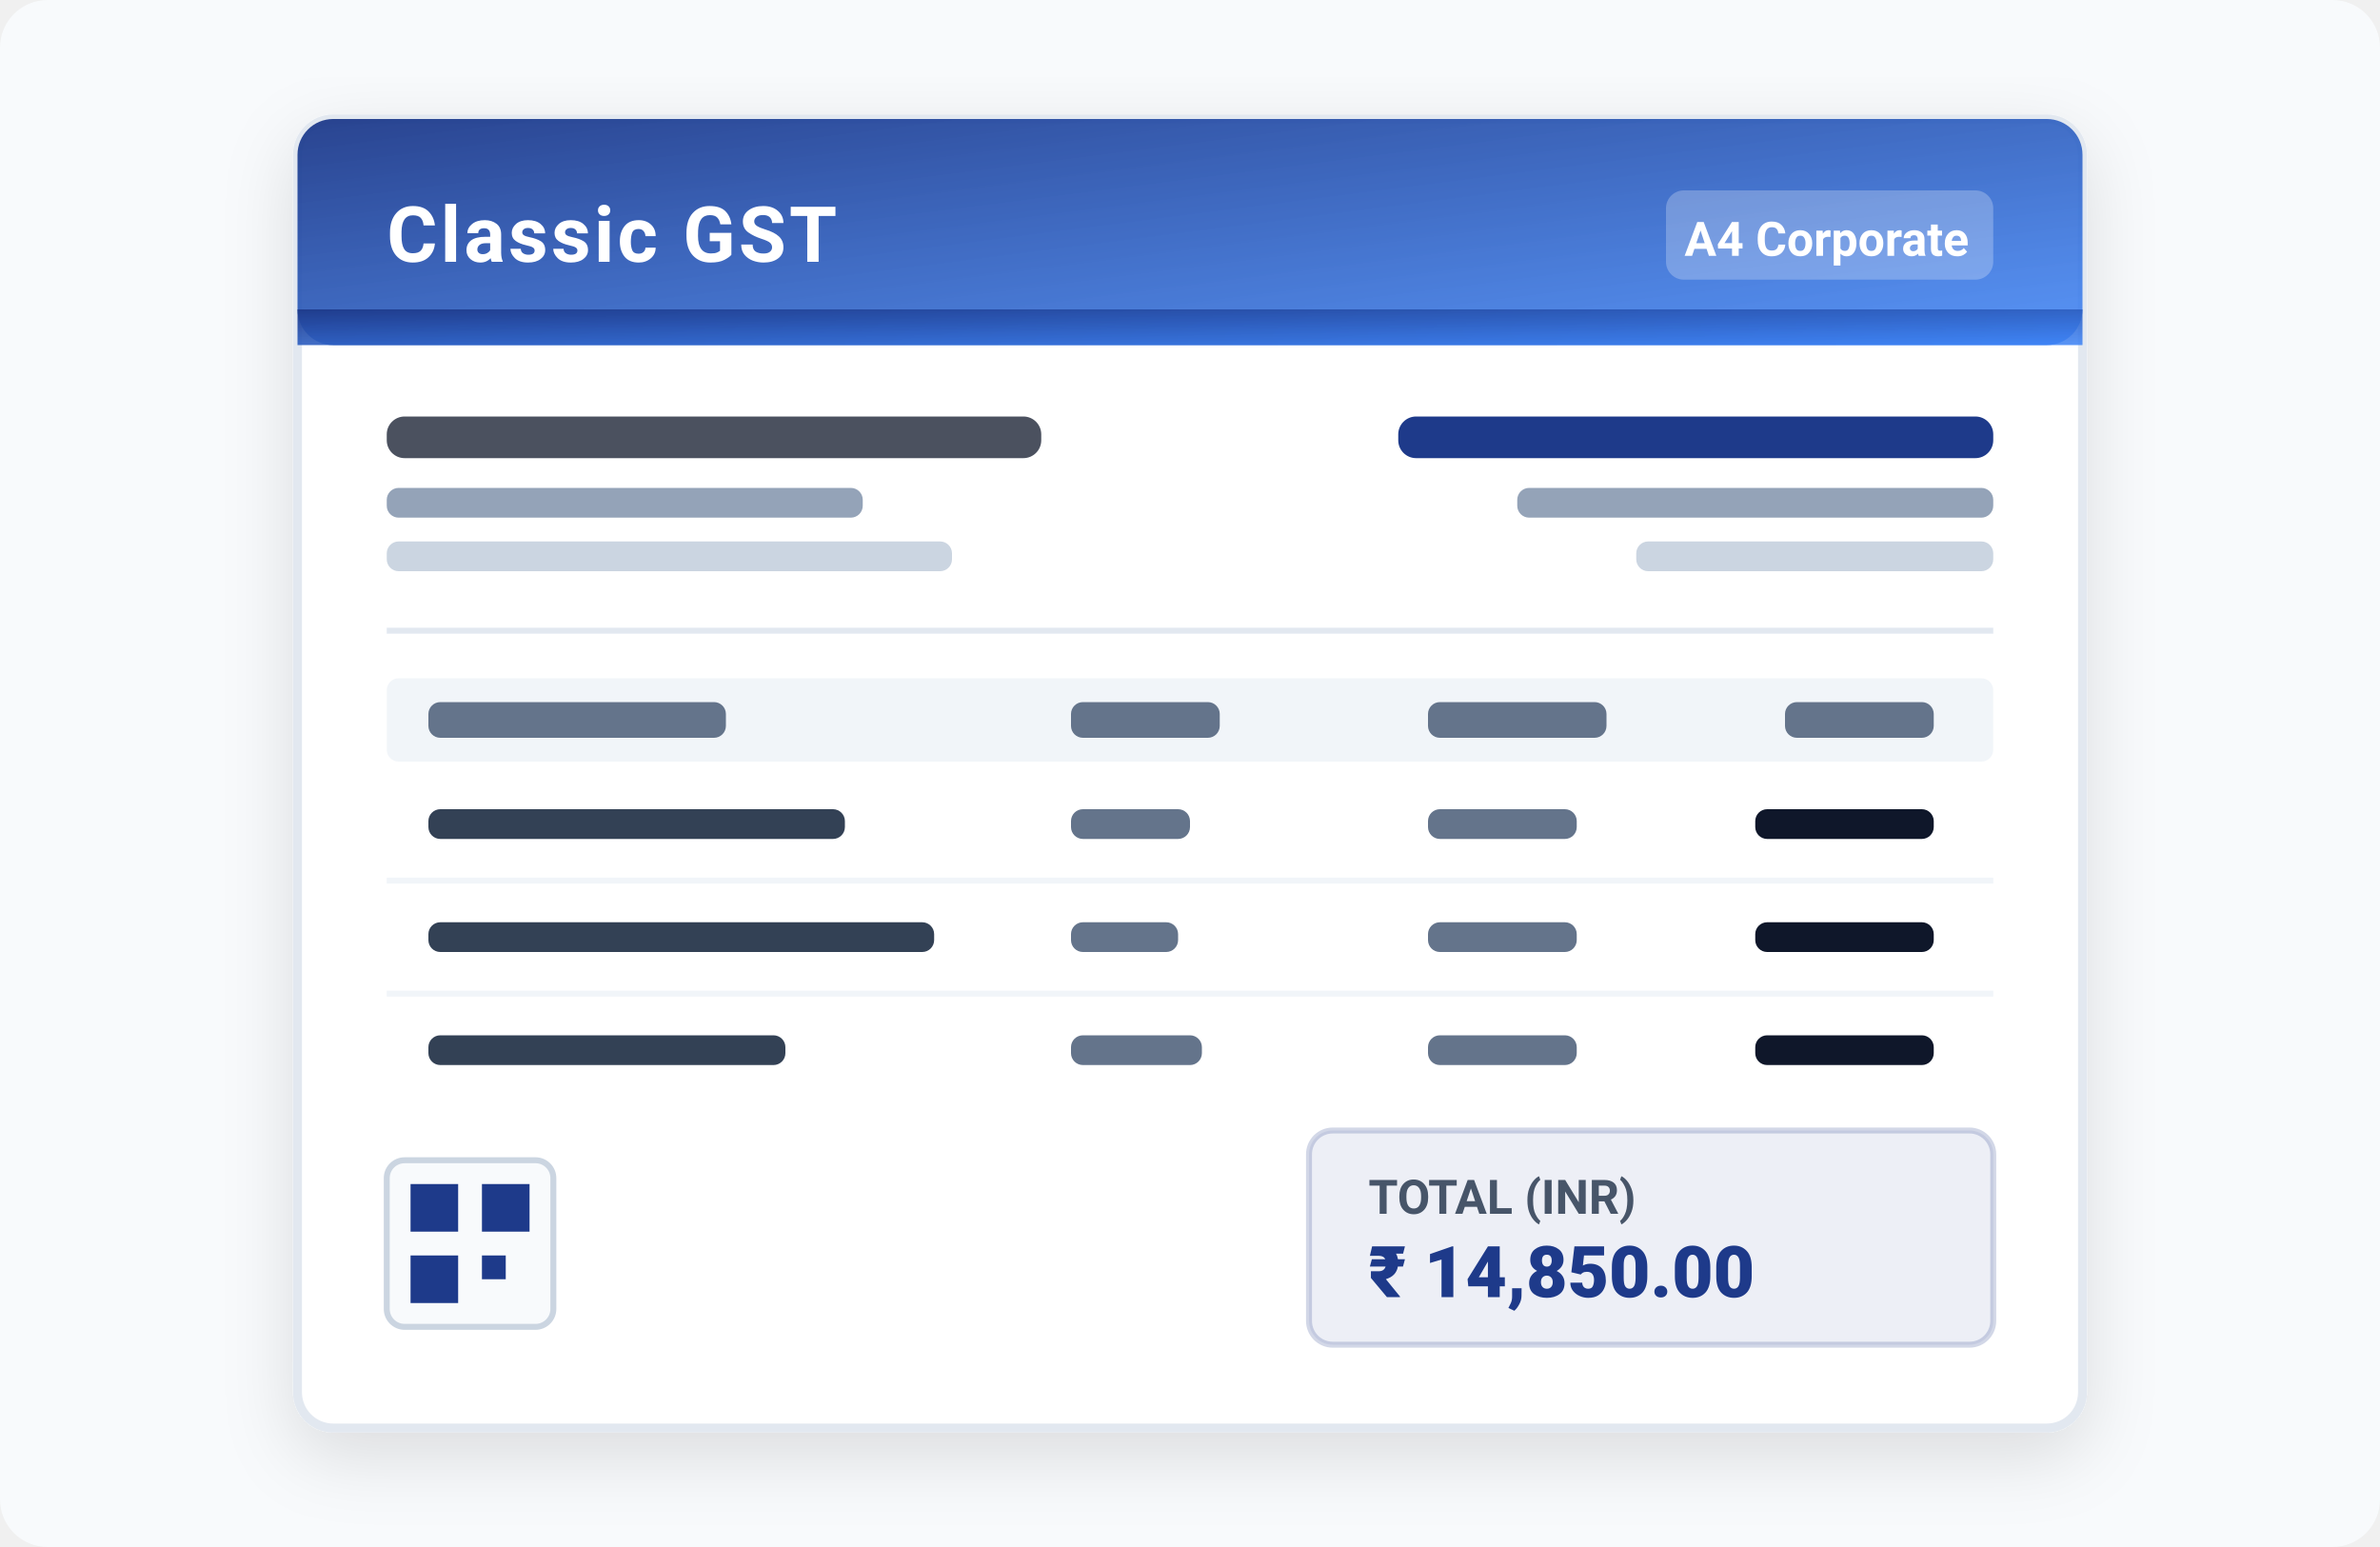
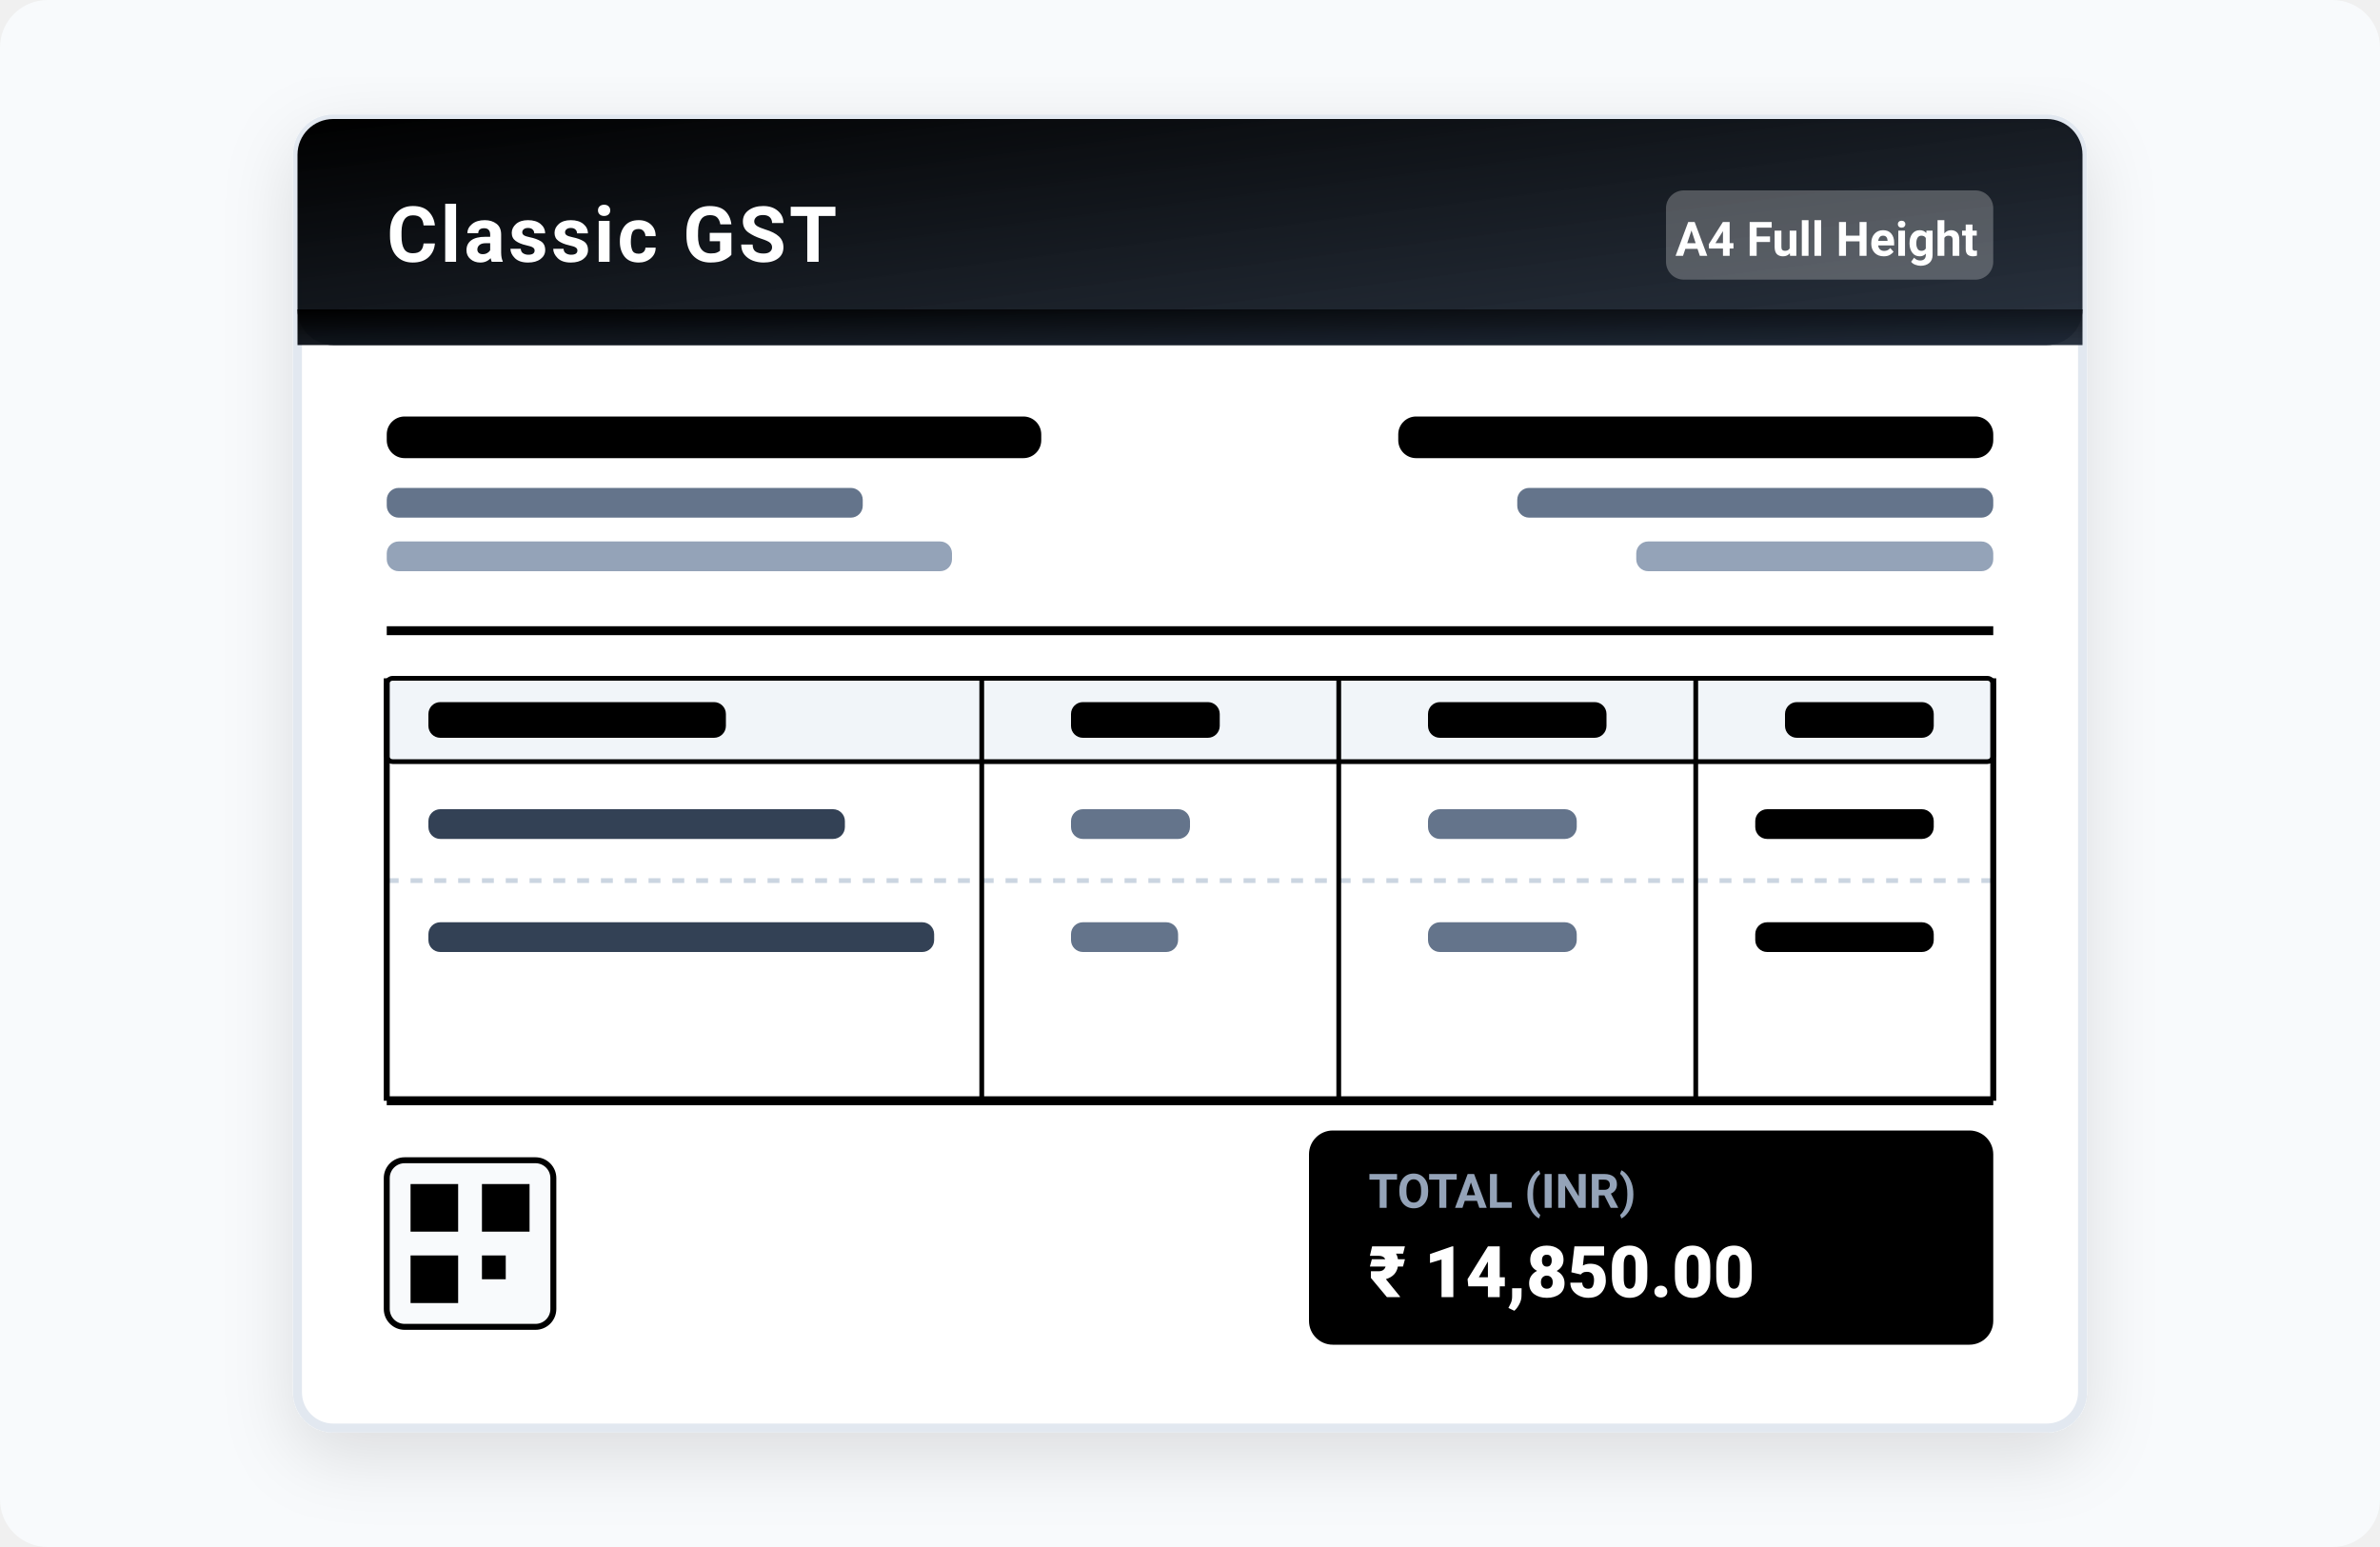
<svg xmlns="http://www.w3.org/2000/svg" viewBox="0 0 400 260" width="100%" height="100%">
  <defs>
    <linearGradient id="grad_classic-gst" x1="0%" y1="0%" x2="100%" y2="100%">
-       <stop offset="0%" stop-color="#1e3a8a" stop-opacity="0.95" />
-       <stop offset="100%" stop-color="#3b82f6" stop-opacity="0.85" />
+       <stop offset="0%" stop-color="#000000" stop-opacity="1" />
+       <stop offset="100%" stop-color="#1f2937" stop-opacity="0.95" />
    </linearGradient>
    <filter id="shadow" x="-5%" y="-5%" width="110%" height="115%">
      <feDropShadow dx="0" dy="4" stdDeviation="6" flood-opacity="0.12" />
    </filter>
  </defs>
  <rect width="400" height="260" fill="#f8fafc" rx="8" />
  <rect x="50" y="20" width="300" height="220" rx="6" fill="#ffffff" stroke="#e2e8f0" stroke-width="1.5" filter="url(#shadow)" />
  <rect x="50" y="20" width="300" height="38" rx="6" fill="url(#grad_classic-gst)" />
  <rect x="50" y="52" width="300" height="6" fill="url(#grad_classic-gst)" />
  <text x="65" y="44" font-family="-apple-system, BlinkMacSystemFont, 'Segoe UI', Roboto, sans-serif" font-size="13" font-weight="700" fill="#ffffff" letter-spacing="0.5">Classic GST</text>
  <rect x="280" y="32" width="55" height="15" rx="3" fill="#ffffff" fill-opacity="0.25" />
-   <text x="307" y="43" font-family="-apple-system, BlinkMacSystemFont, 'Segoe UI', Roboto, sans-serif" font-size="8" font-weight="600" fill="#ffffff" text-anchor="middle">A4 Corporate</text>
-   <rect x="65" y="70" width="110" height="7" rx="3" fill="#0f172a" fill-opacity="0.75" />
-   <rect x="65" y="82" width="80" height="5" rx="2" fill="#94a3b8" />
-   <rect x="65" y="91" width="95" height="5" rx="2" fill="#cbd5e1" />
-   <rect x="235" y="70" width="100" height="7" rx="3" fill="#1e3a8a" />
-   <rect x="255" y="82" width="80" height="5" rx="2" fill="#94a3b8" />
-   <rect x="275" y="91" width="60" height="5" rx="2" fill="#cbd5e1" />
-   <line x1="65" y1="106" x2="335" y2="106" stroke="#e2e8f0" stroke-width="1" />
-   <rect x="65" y="114" width="270" height="14" rx="2" fill="#f1f5f9" />
-   <rect x="72" y="118" width="50" height="6" rx="2" fill="#64748b" />
-   <rect x="180" y="118" width="25" height="6" rx="2" fill="#64748b" />
-   <rect x="240" y="118" width="30" height="6" rx="2" fill="#64748b" />
-   <rect x="300" y="118" width="25" height="6" rx="2" fill="#64748b" />
+   <text x="307" y="43" font-family="-apple-system, BlinkMacSystemFont, 'Segoe UI', Roboto, sans-serif" font-size="8" font-weight="600" fill="#ffffff" text-anchor="middle">A4 Full Height</text>
+   <rect x="65" y="70" width="110" height="7" rx="3" fill="#000000" />
+   <rect x="65" y="82" width="80" height="5" rx="2" fill="#64748b" />
+   <rect x="65" y="91" width="95" height="5" rx="2" fill="#94a3b8" />
+   <rect x="235" y="70" width="100" height="7" rx="3" fill="#000000" />
+   <rect x="255" y="82" width="80" height="5" rx="2" fill="#64748b" />
+   <rect x="275" y="91" width="60" height="5" rx="2" fill="#94a3b8" />
+   <line x1="65" y1="106" x2="335" y2="106" stroke="#000000" stroke-width="1.5" />
+   <rect x="65" y="114" width="270" height="14" rx="1" fill="#f1f5f9" stroke="#000000" stroke-width="0.8" />
+   <rect x="72" y="118" width="50" height="6" rx="2" fill="#000000" />
+   <rect x="180" y="118" width="25" height="6" rx="2" fill="#000000" />
+   <rect x="240" y="118" width="30" height="6" rx="2" fill="#000000" />
+   <rect x="300" y="118" width="25" height="6" rx="2" fill="#000000" />
  <rect x="72" y="136" width="70" height="5" rx="2" fill="#334155" />
  <rect x="180" y="136" width="20" height="5" rx="2" fill="#64748b" />
  <rect x="240" y="136" width="25" height="5" rx="2" fill="#64748b" />
-   <rect x="295" y="136" width="30" height="5" rx="2" fill="#0f172a" font-weight="bold" />
-   <line x1="65" y1="148" x2="335" y2="148" stroke="#f1f5f9" stroke-width="1" />
+   <rect x="295" y="136" width="30" height="5" rx="2" fill="#000000" font-weight="bold" />
+   <line x1="65" y1="148" x2="335" y2="148" stroke="#cbd5e1" stroke-width="0.8" stroke-dasharray="2 2" />
  <rect x="72" y="155" width="85" height="5" rx="2" fill="#334155" />
  <rect x="180" y="155" width="18" height="5" rx="2" fill="#64748b" />
  <rect x="240" y="155" width="25" height="5" rx="2" fill="#64748b" />
-   <rect x="295" y="155" width="30" height="5" rx="2" fill="#0f172a" font-weight="bold" />
-   <line x1="65" y1="167" x2="335" y2="167" stroke="#f1f5f9" stroke-width="1" />
-   <rect x="72" y="174" width="60" height="5" rx="2" fill="#334155" />
-   <rect x="180" y="174" width="22" height="5" rx="2" fill="#64748b" />
-   <rect x="240" y="174" width="25" height="5" rx="2" fill="#64748b" />
-   <rect x="295" y="174" width="30" height="5" rx="2" fill="#0f172a" font-weight="bold" />
-   <rect x="220" y="190" width="115" height="36" rx="4" fill="#1e3a8a" fill-opacity="0.08" stroke="#1e3a8a" stroke-opacity="0.2" stroke-width="1" />
-   <text x="230" y="204" font-family="-apple-system, BlinkMacSystemFont, 'Segoe UI', Roboto, sans-serif" font-size="8" font-weight="600" fill="#475569">TOTAL (INR)</text>
-   <text x="230" y="218" font-family="-apple-system, BlinkMacSystemFont, 'Segoe UI', Roboto, sans-serif" font-size="12" font-weight="800" fill="#1e3a8a">₹ 14,850.00</text>
-   <rect x="65" y="195" width="28" height="28" rx="3" fill="#f8fafc" stroke="#cbd5e1" stroke-width="1" />
-   <rect x="69" y="199" width="8" height="8" fill="#1e3a8a" />
-   <rect x="81" y="199" width="8" height="8" fill="#1e3a8a" />
-   <rect x="69" y="211" width="8" height="8" fill="#1e3a8a" />
-   <rect x="81" y="211" width="4" height="4" fill="#1e3a8a" />
+   <rect x="295" y="155" width="30" height="5" rx="2" fill="#000000" font-weight="bold" />
+   <line x1="65" y1="114" x2="65" y2="185" stroke="#000000" stroke-width="1" />
+   <line x1="165" y1="114" x2="165" y2="185" stroke="#000000" stroke-width="0.8" />
+   <line x1="225" y1="114" x2="225" y2="185" stroke="#000000" stroke-width="0.8" />
+   <line x1="285" y1="114" x2="285" y2="185" stroke="#000000" stroke-width="0.8" />
+   <line x1="335" y1="114" x2="335" y2="185" stroke="#000000" stroke-width="1" />
+   <line x1="65" y1="185" x2="335" y2="185" stroke="#000000" stroke-width="1.5" />
+   <rect x="220" y="190" width="115" height="36" rx="4" fill="#000000" />
+   <text x="230" y="203" font-family="-apple-system, BlinkMacSystemFont, 'Segoe UI', Roboto, sans-serif" font-size="8" font-weight="600" fill="#94a3b8">TOTAL (INR)</text>
+   <text x="230" y="218" font-family="-apple-system, BlinkMacSystemFont, 'Segoe UI', Roboto, sans-serif" font-size="12" font-weight="800" fill="#ffffff">₹ 14,850.00</text>
+   <rect x="65" y="195" width="28" height="28" rx="3" fill="#f8fafc" stroke="#000000" stroke-width="1" />
+   <rect x="69" y="199" width="8" height="8" fill="#000000" />
+   <rect x="81" y="199" width="8" height="8" fill="#000000" />
+   <rect x="69" y="211" width="8" height="8" fill="#000000" />
+   <rect x="81" y="211" width="4" height="4" fill="#000000" />
</svg>
